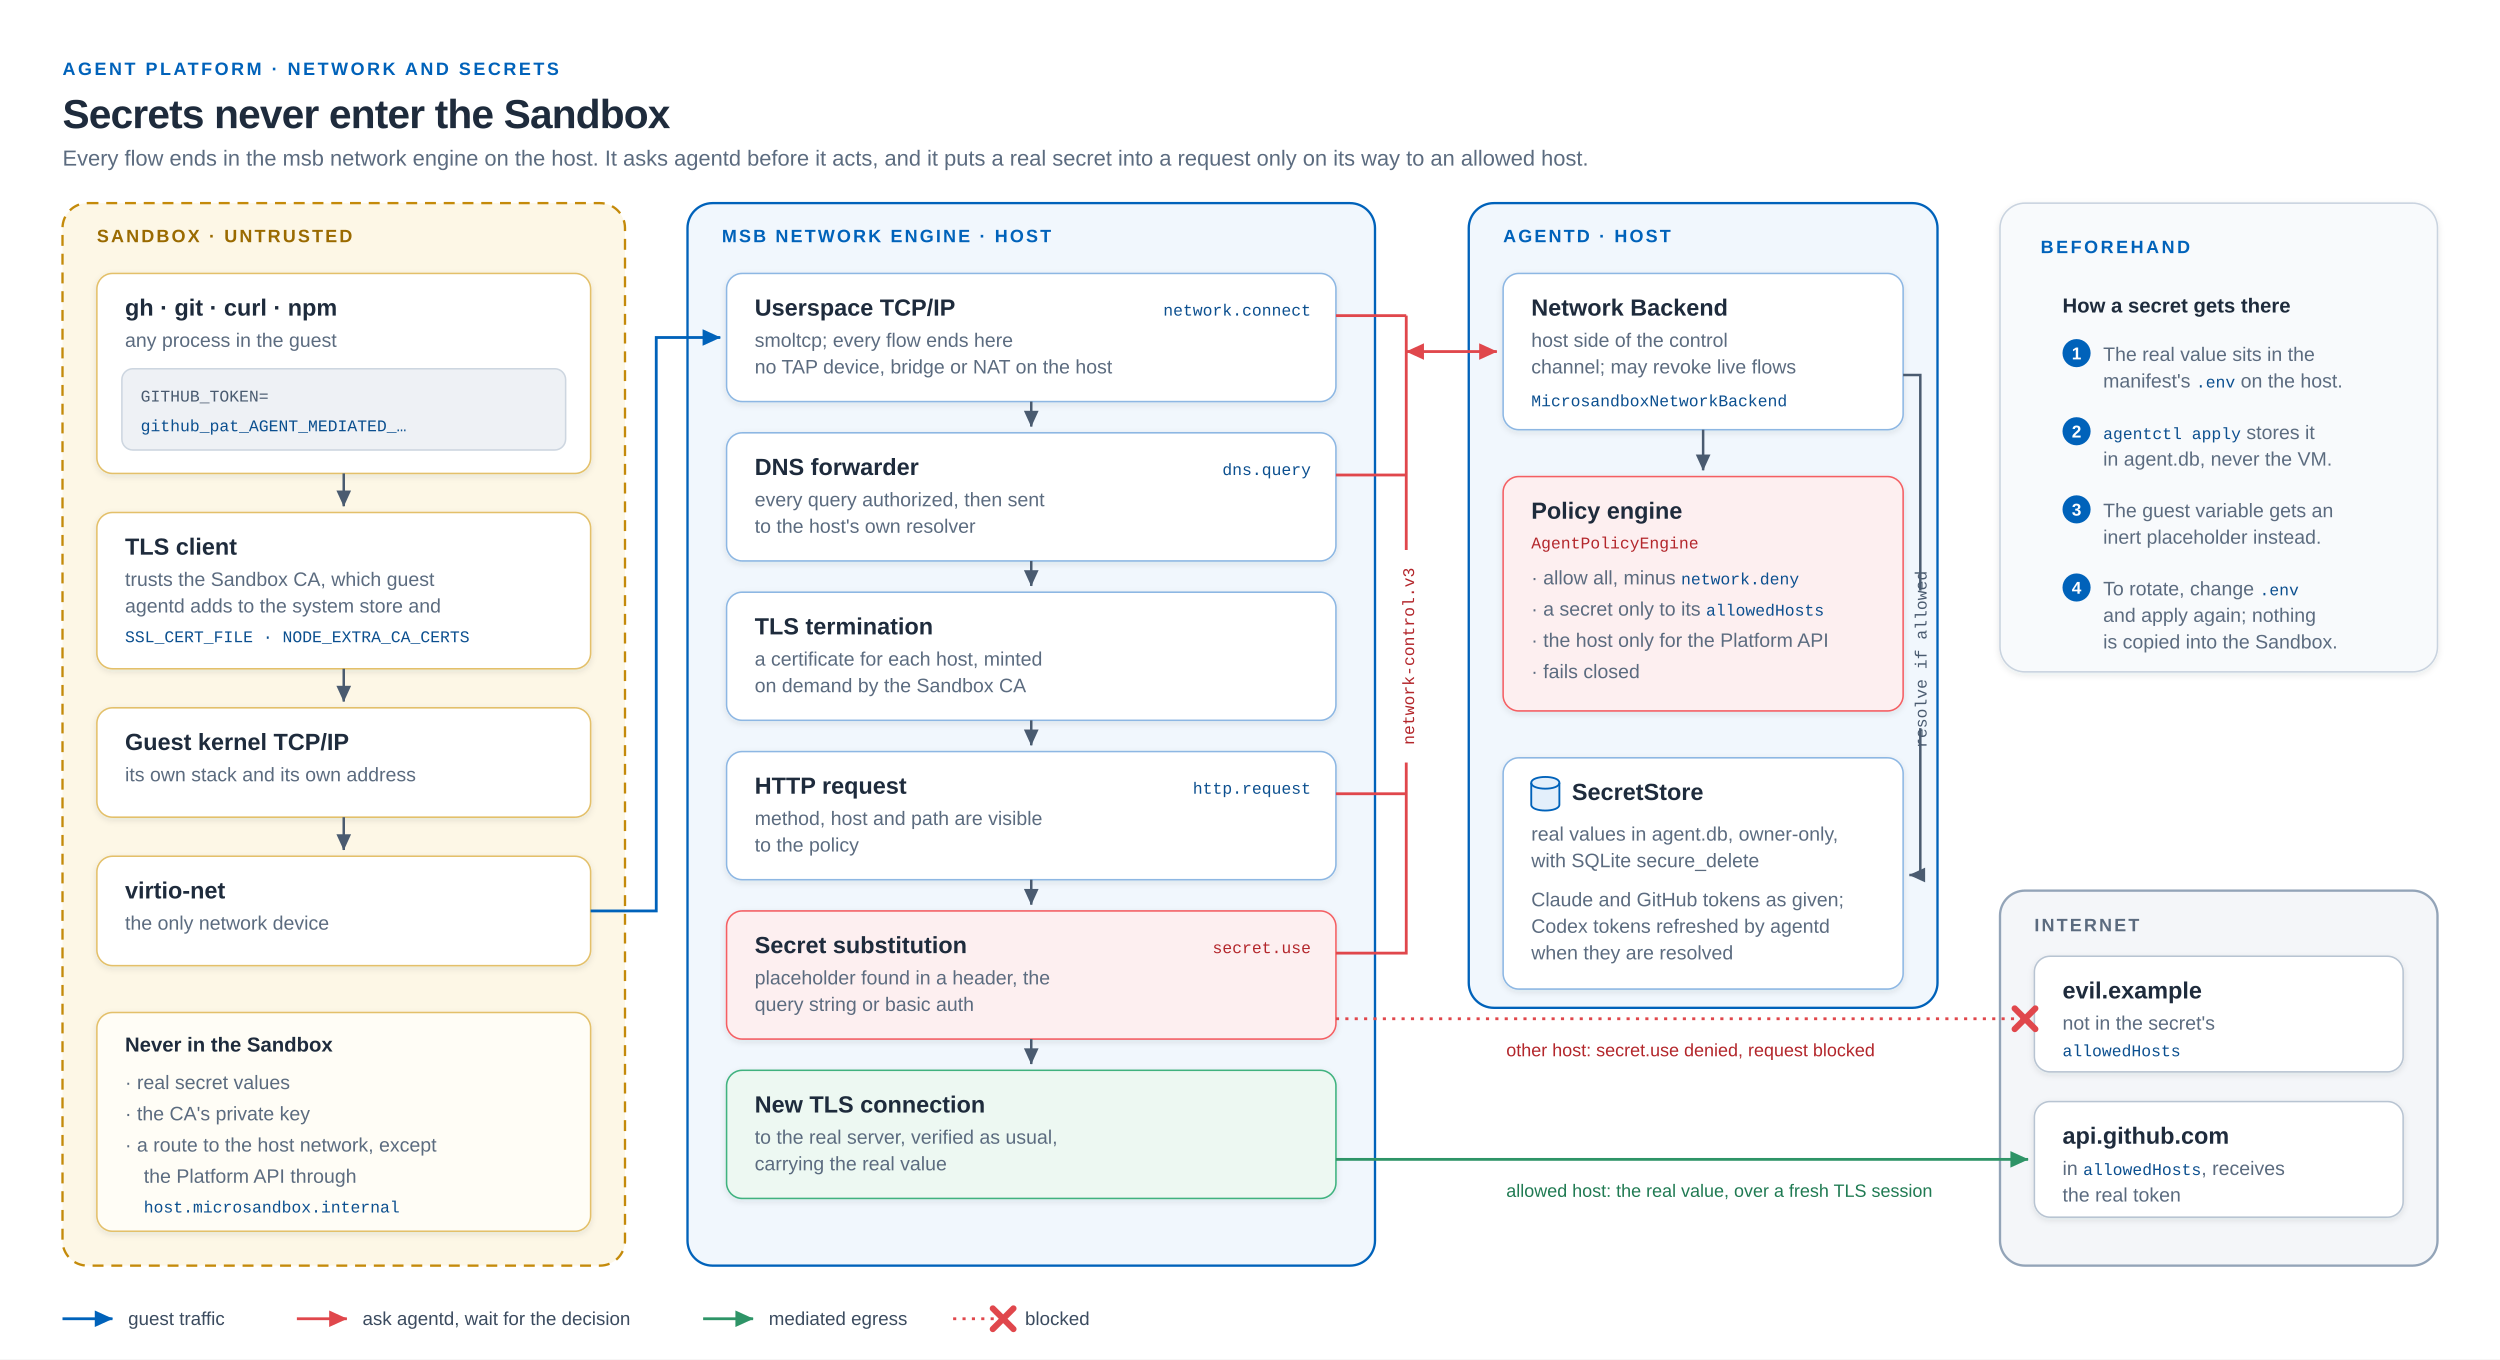
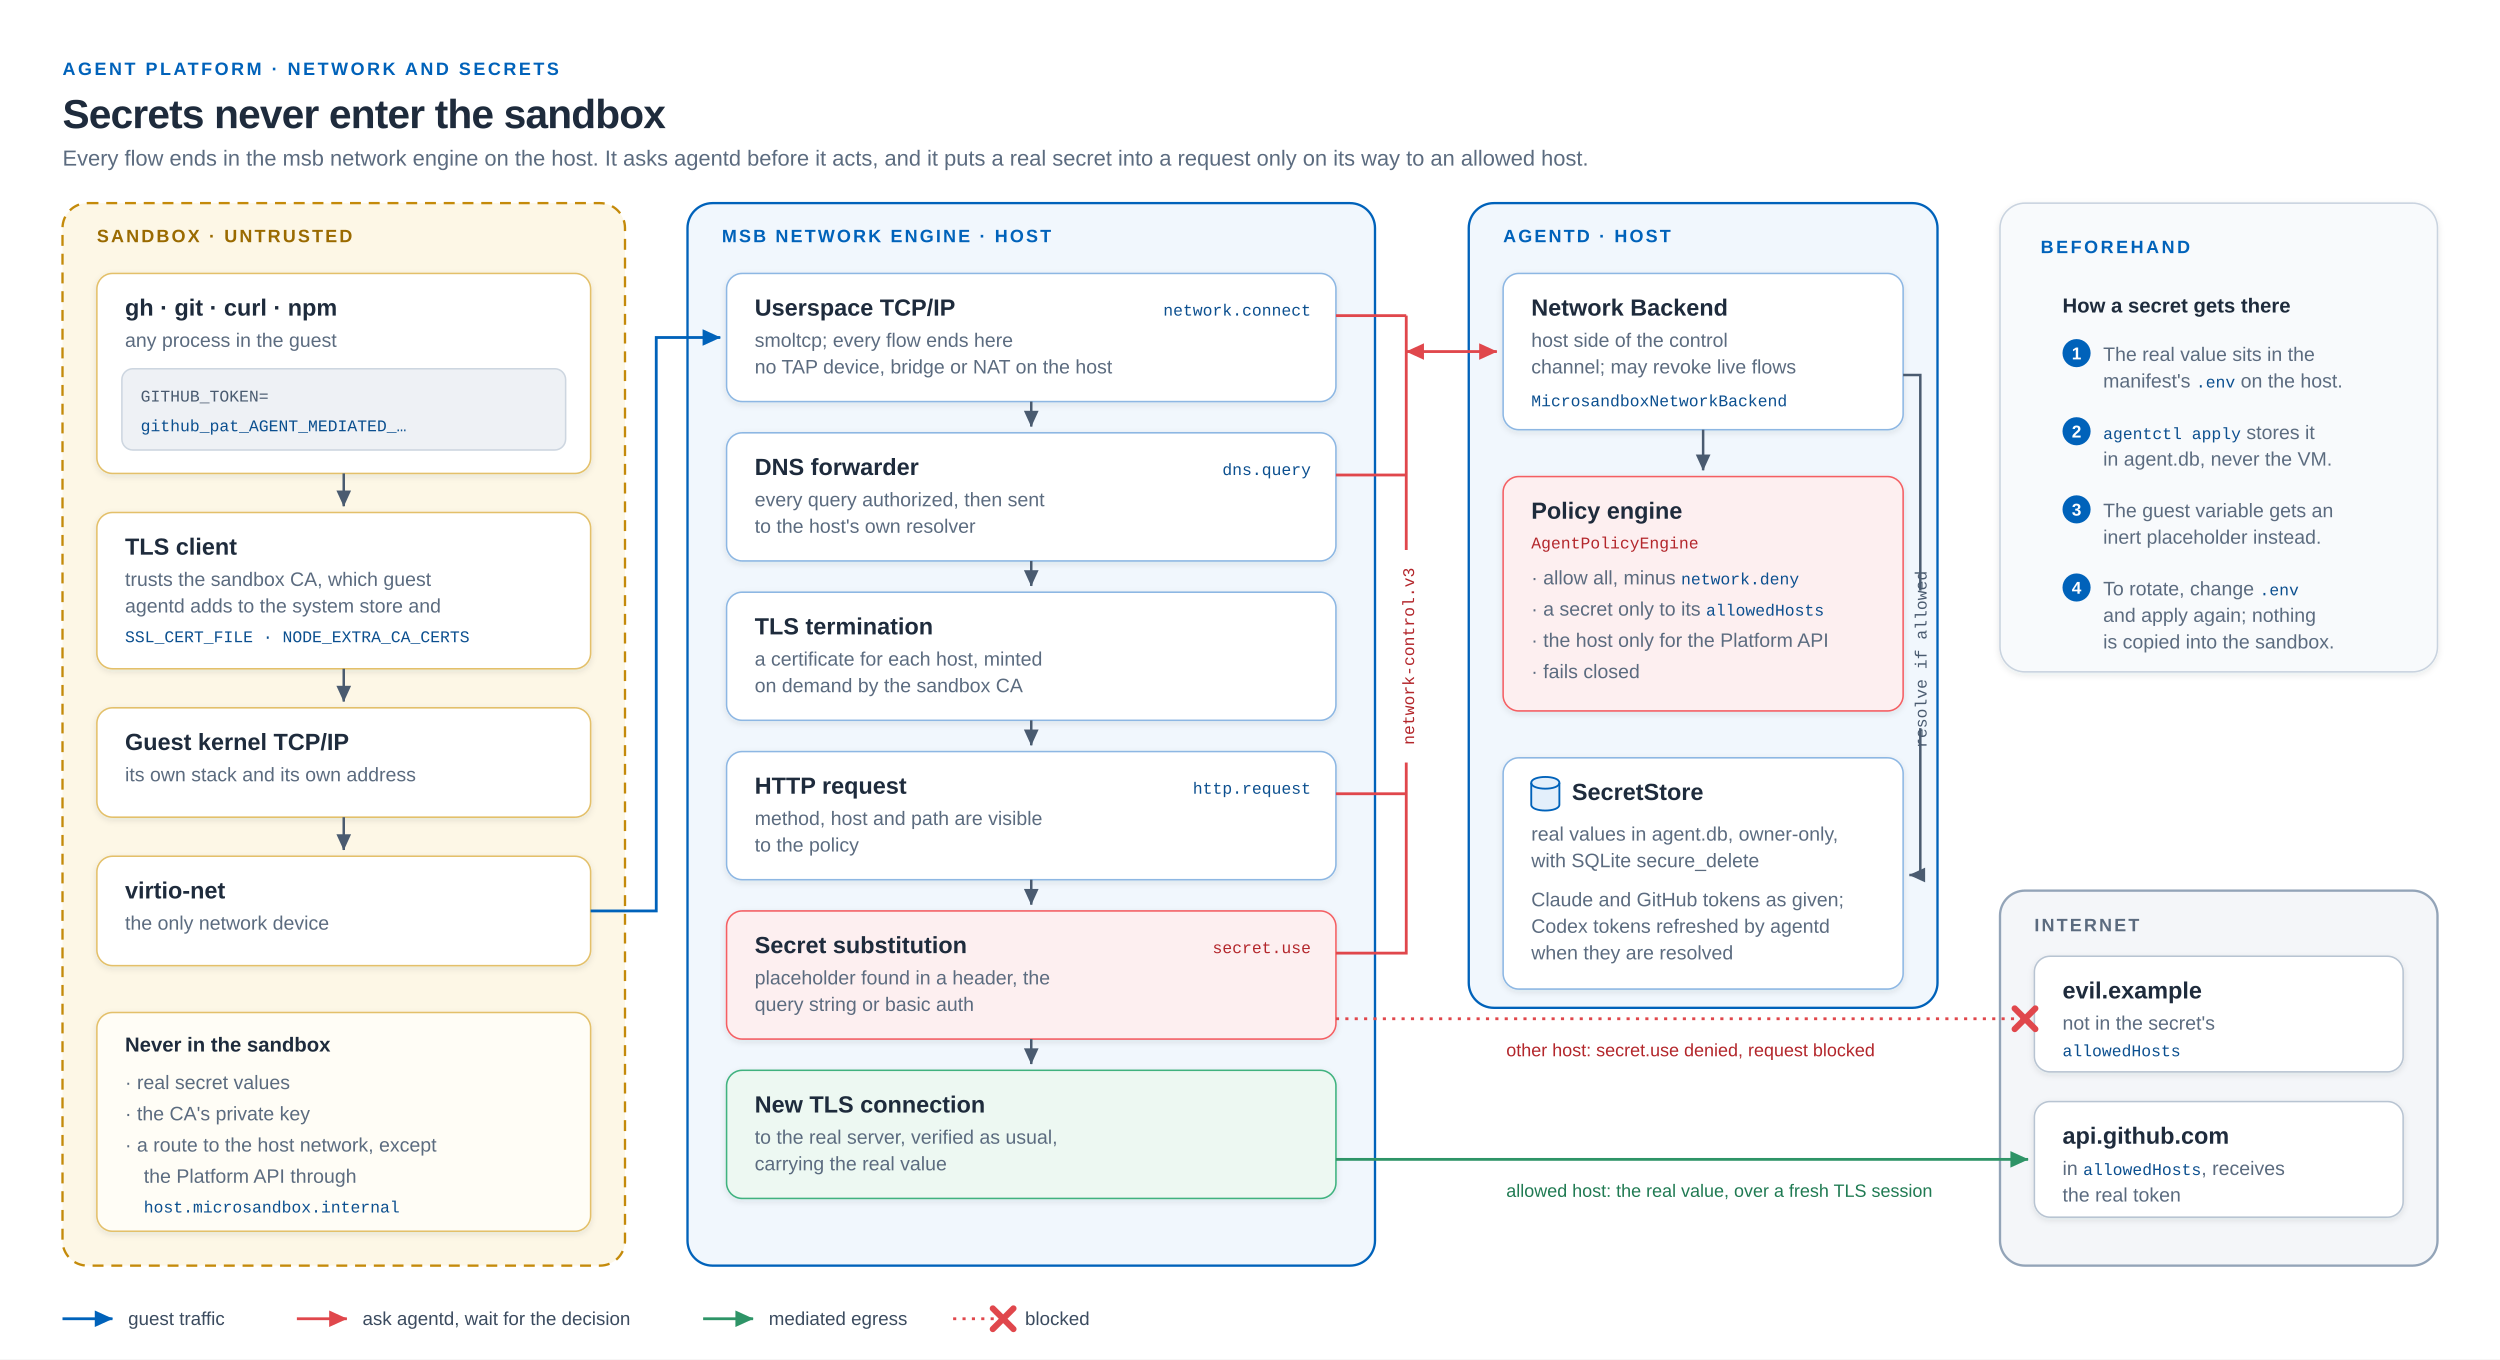
<svg xmlns="http://www.w3.org/2000/svg" viewBox="0 0 1600 870" width="1600" height="870">
  <style>
/* The same stylesheet is in every diagram; change it in all of them. Colours follow the Digdir palette used by the slides.
   Arial and its metric twins (Helvetica, Liberation Sans) render text at the same width everywhere. */
svg { font-family: Arial, Helvetica, "Liberation Sans", sans-serif; color: #1e2b3c; }
.canvas { fill: #ffffff; }
.mono, .code, .code-sm { font-family: Menlo, Consolas, "Liberation Mono", monospace; }

/* Text */
.title { font-size: 26px; font-weight: 700; fill: #1e2b3c; letter-spacing: -0.02em; }
.subtitle { font-size: 14px; fill: #5b6b7f; }
.kicker { font-size: 11.5px; font-weight: 650; letter-spacing: 0.14em; fill: #0062ba; }
.zone-label { font-size: 11.5px; font-weight: 650; letter-spacing: 0.12em; }
.h { font-size: 15px; font-weight: 650; fill: #1e2b3c; }
.h-sm { font-size: 13px; font-weight: 650; fill: #1e2b3c; }
.s { font-size: 12.5px; fill: #5b6b7f; }
.s-sm { font-size: 11.5px; fill: #5b6b7f; }
.code { font-size: 11.5px; font-weight: 500; fill: #0b4f8f; }
.code-sm { font-size: 10.5px; font-weight: 500; fill: #0b4f8f; }
.label { font-size: 11.5px; font-weight: 550; fill: #3b4b5f; }
.label-bg { fill: #ffffff; }
.step { font-size: 11px; font-weight: 700; fill: #ffffff; }
.legend { font-size: 12px; fill: #3b4b5f; }

/* Zones: trust domains and process boundaries */
.zone { stroke-width: 1.5; }
.zone-host { fill: #f1f7fd; stroke: #0062ba; }
.zone-host-label { fill: #0062ba; }
.zone-sandbox { fill: #fdf7e6; stroke: #c48a0a; stroke-dasharray: 7 5; }
.zone-sandbox-label { fill: #9a6a00; }
.zone-ext { fill: #f4f6f9; stroke: #93a4b8; }
.zone-ext-label { fill: #5b6b7f; }
.zone-proc { fill: #ffffff; fill-opacity: 0.6; stroke: #7d9bbd; stroke-dasharray: 3 4; }
.zone-proc-label { fill: #4a6585; }

/* Boxes */
.box { fill: #ffffff; stroke: #c9d3df; stroke-width: 1; filter: url(#shadow); }
.box-host { fill: #ffffff; stroke: #8db7e3; }
.box-sandbox { fill: #ffffff; stroke: #e3c06a; }
.box-session { fill: #edf8f2; stroke: #3fb27f; }
.box-secret { fill: #fdeff0; stroke: #f45f63; }
.box-ext { fill: #ffffff; stroke: #b8c4d2; }
.box-accent { fill: #0062ba; stroke: #0062ba; }
.box-accent-text { fill: #ffffff; }
.box-accent-sub { fill: #cfe3f7; }
.store { fill: #ffffff; stroke: #8db7e3; stroke-width: 1; }

/* Small rounded tags */
.tag { stroke-width: 1; }
.tag-blue { fill: #e3effb; stroke: #a8c9ec; }
.tag-amber { fill: #fbefcf; stroke: #ebcb7a; }
.tag-coral { fill: #fde4e5; stroke: #f5a5a7; }
.tag-green { fill: #dcf3e7; stroke: #96d6b6; }
.tag-gray { fill: #eef1f5; stroke: #cdd6e0; }
.tag-text { font-size: 10.5px; font-weight: 600; letter-spacing: 0.04em; }
.tag-text-blue { fill: #0b4f8f; }
.tag-text-amber { fill: #8a5e00; }
.tag-text-coral { fill: #b3262b; }
.tag-text-green { fill: #1f7a52; }
.tag-text-gray { fill: #4a5b70; }

/* Edges */
.edge { fill: none; stroke: #4a5b70; stroke-width: 1.6; }
.edge-blue { fill: none; stroke: #0062ba; stroke-width: 1.8; }
.edge-coral { fill: none; stroke: #e0474c; stroke-width: 1.8; }
.edge-green { fill: none; stroke: #2e9467; stroke-width: 1.8; }
.edge-amber { fill: none; stroke: #c48a0a; stroke-width: 1.8; }
.edge-muted { fill: none; stroke: #93a4b8; stroke-width: 1.4; stroke-dasharray: 5 4; }
.dashed { stroke-dasharray: 6 4; }
.blocked { fill: none; stroke: #e0474c; stroke-width: 1.8; stroke-dasharray: 2 4; }

/* Step badges for sequences */
.badge { fill: #0062ba; }
.badge-coral { fill: #e0474c; }
.lifeline { stroke: #b8c4d2; stroke-width: 1.2; stroke-dasharray: 4 5; }
.activation { fill: #e3effb; stroke: #8db7e3; }
.divider { stroke: #dfe5ec; stroke-width: 1; }
</style>
  <defs>
    <filter id="shadow" x="-10%" y="-10%" width="120%" height="140%">
      <feDropShadow dx="0" dy="1.5" stdDeviation="2" flood-color="#1e2b3c" flood-opacity="0.10" />
    </filter>
    <marker id="arrow" viewBox="0 0 10 10" refX="9" refY="5" markerWidth="7" markerHeight="7" orient="auto-start-reverse">
      <path d="M0,0.8 L9.2,5 L0,9.2 Z" fill="#4a5b70" />
    </marker>
    <marker id="arrow-blue" viewBox="0 0 10 10" refX="9" refY="5" markerWidth="7" markerHeight="7" orient="auto-start-reverse">
      <path d="M0,0.8 L9.2,5 L0,9.2 Z" fill="#0062ba" />
    </marker>
    <marker id="arrow-coral" viewBox="0 0 10 10" refX="9" refY="5" markerWidth="7" markerHeight="7" orient="auto-start-reverse">
      <path d="M0,0.8 L9.2,5 L0,9.2 Z" fill="#e0474c" />
    </marker>
    <marker id="arrow-green" viewBox="0 0 10 10" refX="9" refY="5" markerWidth="7" markerHeight="7" orient="auto-start-reverse">
      <path d="M0,0.8 L9.2,5 L0,9.2 Z" fill="#2e9467" />
    </marker>
    <marker id="arrow-amber" viewBox="0 0 10 10" refX="9" refY="5" markerWidth="7" markerHeight="7" orient="auto-start-reverse">
      <path d="M0,0.8 L9.2,5 L0,9.2 Z" fill="#c48a0a" />
    </marker>
    <marker id="arrow-muted" viewBox="0 0 10 10" refX="9" refY="5" markerWidth="7" markerHeight="7" orient="auto-start-reverse">
      <path d="M0,0.8 L9.2,5 L0,9.2 Z" fill="#93a4b8" />
    </marker>
    <marker id="stop" viewBox="0 0 12 12" refX="6" refY="6" markerWidth="11" markerHeight="11">
      <path d="M2,2 L10,10 M10,2 L2,10" stroke="#e0474c" stroke-width="2.4" stroke-linecap="round" />
    </marker>
  </defs>
  <rect class="canvas" width="1600" height="870" />
  <text class="kicker" x="40" y="48">AGENT PLATFORM · NETWORK AND SECRETS</text>
-   <text class="title" x="40" y="82">Secrets never enter the Sandbox</text>
+   <text class="title" x="40" y="82">Secrets never enter the sandbox</text>
  <text class="subtitle" x="40" y="106">Every flow ends in the msb network engine on the host. It asks agentd before it acts, and it puts a real secret into a request only on its way to an allowed host.</text>
  <rect class="zone zone-sandbox" x="40" y="130" width="360" height="680" rx="16" />
  <text class="zone-label zone-sandbox-label" x="62" y="155">SANDBOX · UNTRUSTED</text>
  <rect class="box box-sandbox" x="62" y="175" width="316" height="128" rx="10" />
  <text class="h" x="80" y="202">gh · git · curl · npm</text>
  <text class="s" x="80" y="222">any process in the guest</text>
  <rect class="tag tag-gray" x="78" y="236" width="284" height="52" rx="7" />
  <text class="code-sm" x="90" y="257" style="fill:#4a5b70">GITHUB_TOKEN=</text>
  <text class="code-sm" x="90" y="276">github_pat_AGENT_MEDIATED_…</text>
  <rect class="box box-sandbox" x="62" y="328" width="316" height="100" rx="10" />
  <text class="h" x="80" y="355">TLS client</text>
-   <text class="s" x="80" y="375">trusts the Sandbox CA, which guest</text>
+   <text class="s" x="80" y="375">trusts the sandbox CA, which guest</text>
  <text class="s" x="80" y="392">agentd adds to the system store and</text>
  <text class="code-sm" x="80" y="411">SSL_CERT_FILE · NODE_EXTRA_CA_CERTS</text>
  <rect class="box box-sandbox" x="62" y="453" width="316" height="70" rx="10" />
  <text class="h" x="80" y="480">Guest kernel TCP/IP</text>
  <text class="s" x="80" y="500">its own stack and its own address</text>
  <rect class="box box-sandbox" x="62" y="548" width="316" height="70" rx="10" />
  <text class="h" x="80" y="575">virtio-net</text>
  <text class="s" x="80" y="595">the only network device</text>
  <path class="edge" d="M220,303 V324" marker-end="url(#arrow)" />
  <path class="edge" d="M220,428 V449" marker-end="url(#arrow)" />
  <path class="edge" d="M220,523 V544" marker-end="url(#arrow)" />
  <rect class="box" x="62" y="648" width="316" height="140" rx="10" style="fill:#fffdf6;stroke:#e3c06a" />
-   <text class="h-sm" x="80" y="673">Never in the Sandbox</text>
+   <text class="h-sm" x="80" y="673">Never in the sandbox</text>
  <g class="s">
    <text x="80" y="697">· real secret values</text>
    <text x="80" y="717">· the CA's private key</text>
    <text x="80" y="737">· a route to the host network, except</text>
    <text x="92" y="757">the Platform API through</text>
    <text class="code-sm" x="92" y="776">host.microsandbox.internal</text>
  </g>
  <rect class="zone zone-host" x="440" y="130" width="440" height="680" rx="16" />
  <text class="zone-label zone-host-label" x="462" y="155">MSB NETWORK ENGINE · HOST</text>
  <g>
    <rect class="box box-host" x="465" y="175" width="390" height="82" rx="10" />
    <text class="h" x="483" y="202">Userspace TCP/IP</text>
    <text class="s" x="483" y="222">smoltcp; every flow ends here</text>
    <text class="s" x="483" y="239">no TAP device, bridge or NAT on the host</text>
    <text class="code-sm" x="839" y="202" text-anchor="end">network.connect</text>
    <rect class="box box-host" x="465" y="277" width="390" height="82" rx="10" />
    <text class="h" x="483" y="304">DNS forwarder</text>
    <text class="s" x="483" y="324">every query authorized, then sent</text>
    <text class="s" x="483" y="341">to the host's own resolver</text>
    <text class="code-sm" x="839" y="304" text-anchor="end">dns.query</text>
    <rect class="box box-host" x="465" y="379" width="390" height="82" rx="10" />
    <text class="h" x="483" y="406">TLS termination</text>
    <text class="s" x="483" y="426">a certificate for each host, minted</text>
-     <text class="s" x="483" y="443">on demand by the Sandbox CA</text>
+     <text class="s" x="483" y="443">on demand by the sandbox CA</text>
    <rect class="box box-host" x="465" y="481" width="390" height="82" rx="10" />
    <text class="h" x="483" y="508">HTTP request</text>
    <text class="s" x="483" y="528">method, host and path are visible</text>
    <text class="s" x="483" y="545">to the policy</text>
    <text class="code-sm" x="839" y="508" text-anchor="end">http.request</text>
    <rect class="box box-secret" x="465" y="583" width="390" height="82" rx="10" />
    <text class="h" x="483" y="610">Secret substitution</text>
    <text class="s" x="483" y="630">placeholder found in a header, the</text>
    <text class="s" x="483" y="647">query string or basic auth</text>
    <text class="code-sm" x="839" y="610" text-anchor="end" style="fill:#b3262b">secret.use</text>
    <rect class="box box-session" x="465" y="685" width="390" height="82" rx="10" />
    <text class="h" x="483" y="712">New TLS connection</text>
    <text class="s" x="483" y="732">to the real server, verified as usual,</text>
    <text class="s" x="483" y="749">carrying the real value</text>
  </g>
  <path class="edge" d="M660,257 V273" marker-end="url(#arrow)" />
  <path class="edge" d="M660,359 V375" marker-end="url(#arrow)" />
  <path class="edge" d="M660,461 V477" marker-end="url(#arrow)" />
  <path class="edge" d="M660,563 V579" marker-end="url(#arrow)" />
  <path class="edge" d="M660,665 V681" marker-end="url(#arrow)" />
  <path class="edge-blue" d="M378,583 H420 V216 H461" marker-end="url(#arrow-blue)" />
  <rect class="zone zone-host" x="940" y="130" width="300" height="515" rx="16" />
  <text class="zone-label zone-host-label" x="962" y="155">AGENTD · HOST</text>
  <rect class="box box-host" x="962" y="175" width="256" height="100" rx="10" />
  <text class="h" x="980" y="202">Network Backend</text>
  <text class="s" x="980" y="222">host side of the control</text>
  <text class="s" x="980" y="239">channel; may revoke live flows</text>
  <text class="code-sm" x="980" y="260">MicrosandboxNetworkBackend</text>
  <rect class="box box-secret" x="962" y="305" width="256" height="150" rx="10" />
  <text class="h" x="980" y="332">Policy engine</text>
  <text class="code-sm" x="980" y="351" style="fill:#b3262b">AgentPolicyEngine</text>
  <g class="s">
    <text x="980" y="374">· allow all, minus <tspan class="code-sm">network.deny</tspan>
    </text>
    <text x="980" y="394">· a secret only to its <tspan class="code-sm">allowedHosts</tspan>
    </text>
    <text x="980" y="414">· the host only for the Platform API</text>
    <text x="980" y="434">· fails closed</text>
  </g>
  <rect class="box store" x="962" y="485" width="256" height="148" rx="10" />
  <g transform="translate(980 497)">
    <path d="M0,4 C0,-1 18,-1 18,4 L18,18 C18,23 0,23 0,18 Z" fill="#e3effb" stroke="#0062ba" stroke-width="1.2" />
    <path d="M0,4 C0,9 18,9 18,4" fill="none" stroke="#0062ba" stroke-width="1.2" />
  </g>
  <text class="h" x="1006" y="512">SecretStore</text>
  <text class="s" x="980" y="538">real values in agent.db, owner-only,</text>
  <text class="s" x="980" y="555">with SQLite secure_delete</text>
  <text class="s" x="980" y="580">Claude and GitHub tokens as given;</text>
  <text class="s" x="980" y="597">Codex tokens refreshed by agentd</text>
  <text class="s" x="980" y="614">when they are resolved</text>
  <path class="edge" d="M1090,275 V301" marker-end="url(#arrow)" />
  <path class="edge" d="M1218,240 H1229 V560 H1222" marker-end="url(#arrow)" />
  <rect class="label-bg" x="1222" y="378" width="14" height="88" style="fill:#f1f7fd" />
  <text class="code-sm" style="fill:#4a5b70" transform="translate(1233 422) rotate(-90)" text-anchor="middle">resolve if allowed</text>
  <path class="edge-coral" d="M855,202 H900" />
  <path class="edge-coral" d="M855,304 H900" />
  <path class="edge-coral" d="M855,508 H900" />
  <path class="edge-coral" d="M855,610 H900 V202" />
  <path class="edge-coral" d="M900,225 H958" marker-start="url(#arrow-coral)" marker-end="url(#arrow-coral)" />
  <rect class="label-bg" x="891" y="352" width="28" height="136" rx="4" />
  <text class="code-sm" style="fill:#b3262b" transform="translate(905 420) rotate(-90)" text-anchor="middle">network-control.v3</text>
  <rect class="zone zone-ext" x="1280" y="570" width="280" height="240" rx="16" />
  <text class="zone-label zone-ext-label" x="1302" y="596">INTERNET</text>
  <rect class="box" x="1280" y="130" width="280" height="300" rx="16" style="fill:#f8fafc" />
  <text class="kicker" x="1306" y="162">BEFOREHAND</text>
  <text class="h-sm" x="1320" y="200">How a secret gets there</text>
  <g class="s">
    <circle class="badge" cx="1329" cy="226" r="9" />
    <text class="step" x="1329" y="230" text-anchor="middle">1</text>
    <text x="1346" y="231">The real value sits in the</text>
    <text x="1346" y="248">manifest's <tspan class="code-sm">.env</tspan> on the host.</text>
    <circle class="badge" cx="1329" cy="276" r="9" />
    <text class="step" x="1329" y="280" text-anchor="middle">2</text>
    <text x="1346" y="281">
      <tspan class="code-sm">agentctl apply</tspan> stores it</text>
    <text x="1346" y="298">in agent.db, never the VM.</text>
    <circle class="badge" cx="1329" cy="326" r="9" />
    <text class="step" x="1329" y="330" text-anchor="middle">3</text>
    <text x="1346" y="331">The guest variable gets an</text>
    <text x="1346" y="348">inert placeholder instead.</text>
    <circle class="badge" cx="1329" cy="376" r="9" />
    <text class="step" x="1329" y="380" text-anchor="middle">4</text>
    <text x="1346" y="381">To rotate, change <tspan class="code-sm">.env</tspan>
    </text>
    <text x="1346" y="398">and apply again; nothing</text>
-     <text x="1346" y="415">is copied into the Sandbox.</text>
+     <text x="1346" y="415">is copied into the sandbox.</text>
  </g>
  <rect class="box box-ext" x="1302" y="612" width="236" height="74" rx="10" />
  <text class="h" x="1320" y="639">evil.example</text>
  <text class="s" x="1320" y="659">not in the secret's</text>
  <text class="code-sm" x="1320" y="676">allowedHosts</text>
  <rect class="box box-ext" x="1302" y="705" width="236" height="74" rx="10" />
  <text class="h" x="1320" y="732">api.github.com</text>
  <text class="s" x="1320" y="752">in <tspan class="code-sm">allowedHosts</tspan>, receives</text>
  <text class="s" x="1320" y="769">the real token</text>
  <path class="blocked" d="M855,652 H1296" marker-end="url(#stop)" />
  <rect class="label-bg" x="958" y="662" width="232" height="20" rx="4" />
  <text class="s-sm" x="964" y="676" style="fill:#b3262b">other host: secret.use denied, request blocked</text>
  <path class="edge-green" d="M855,742 H1298" marker-end="url(#arrow-green)" />
  <rect class="label-bg" x="958" y="752" width="262" height="20" rx="4" />
  <text class="s-sm" x="964" y="766" style="fill:#1f7a52">allowed host: the real value, over a fresh TLS session</text>
  <g transform="translate(40 848)">
    <path class="edge-blue" d="M0,-4 H32" marker-end="url(#arrow-blue)" />
    <text class="legend" x="42" y="0">guest traffic</text>
    <path class="edge-coral" d="M150,-4 H182" marker-end="url(#arrow-coral)" />
    <text class="legend" x="192" y="0">ask agentd, wait for the decision</text>
    <path class="edge-green" d="M410,-4 H442" marker-end="url(#arrow-green)" />
    <text class="legend" x="452" y="0">mediated egress</text>
    <path class="blocked" d="M570,-4 H602" marker-end="url(#stop)" />
    <text class="legend" x="616" y="0">blocked</text>
  </g>
</svg>
